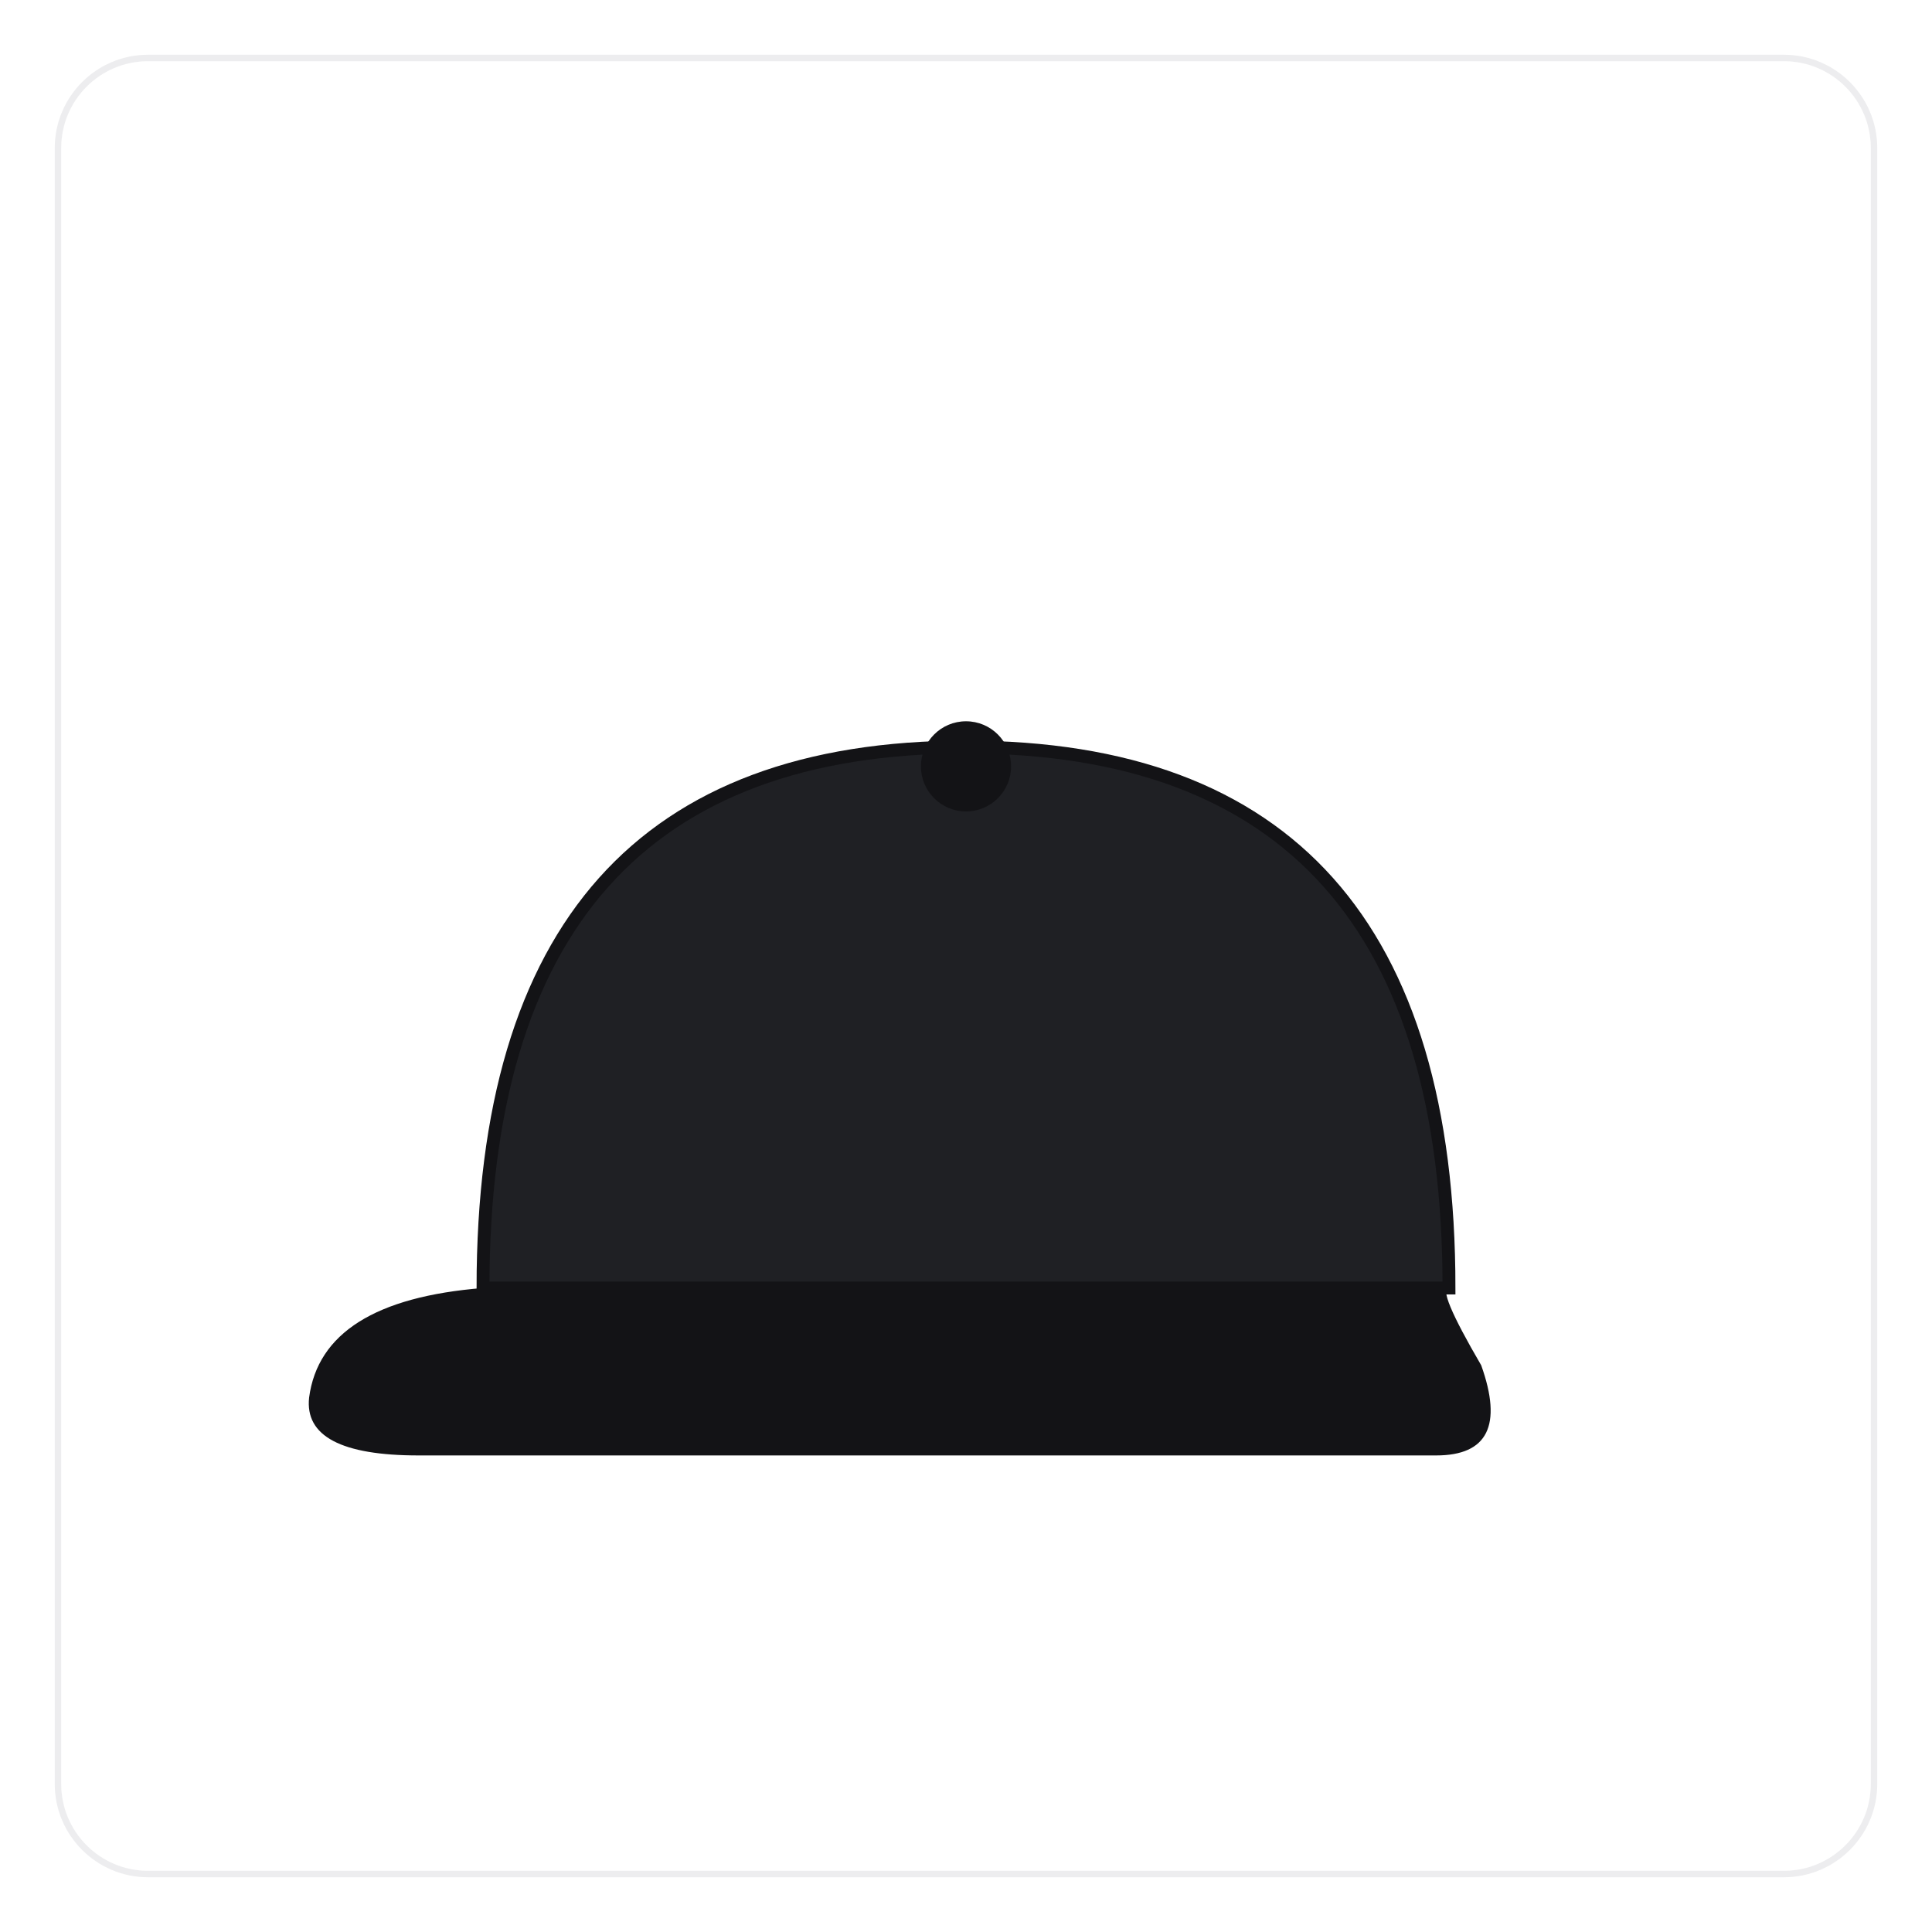
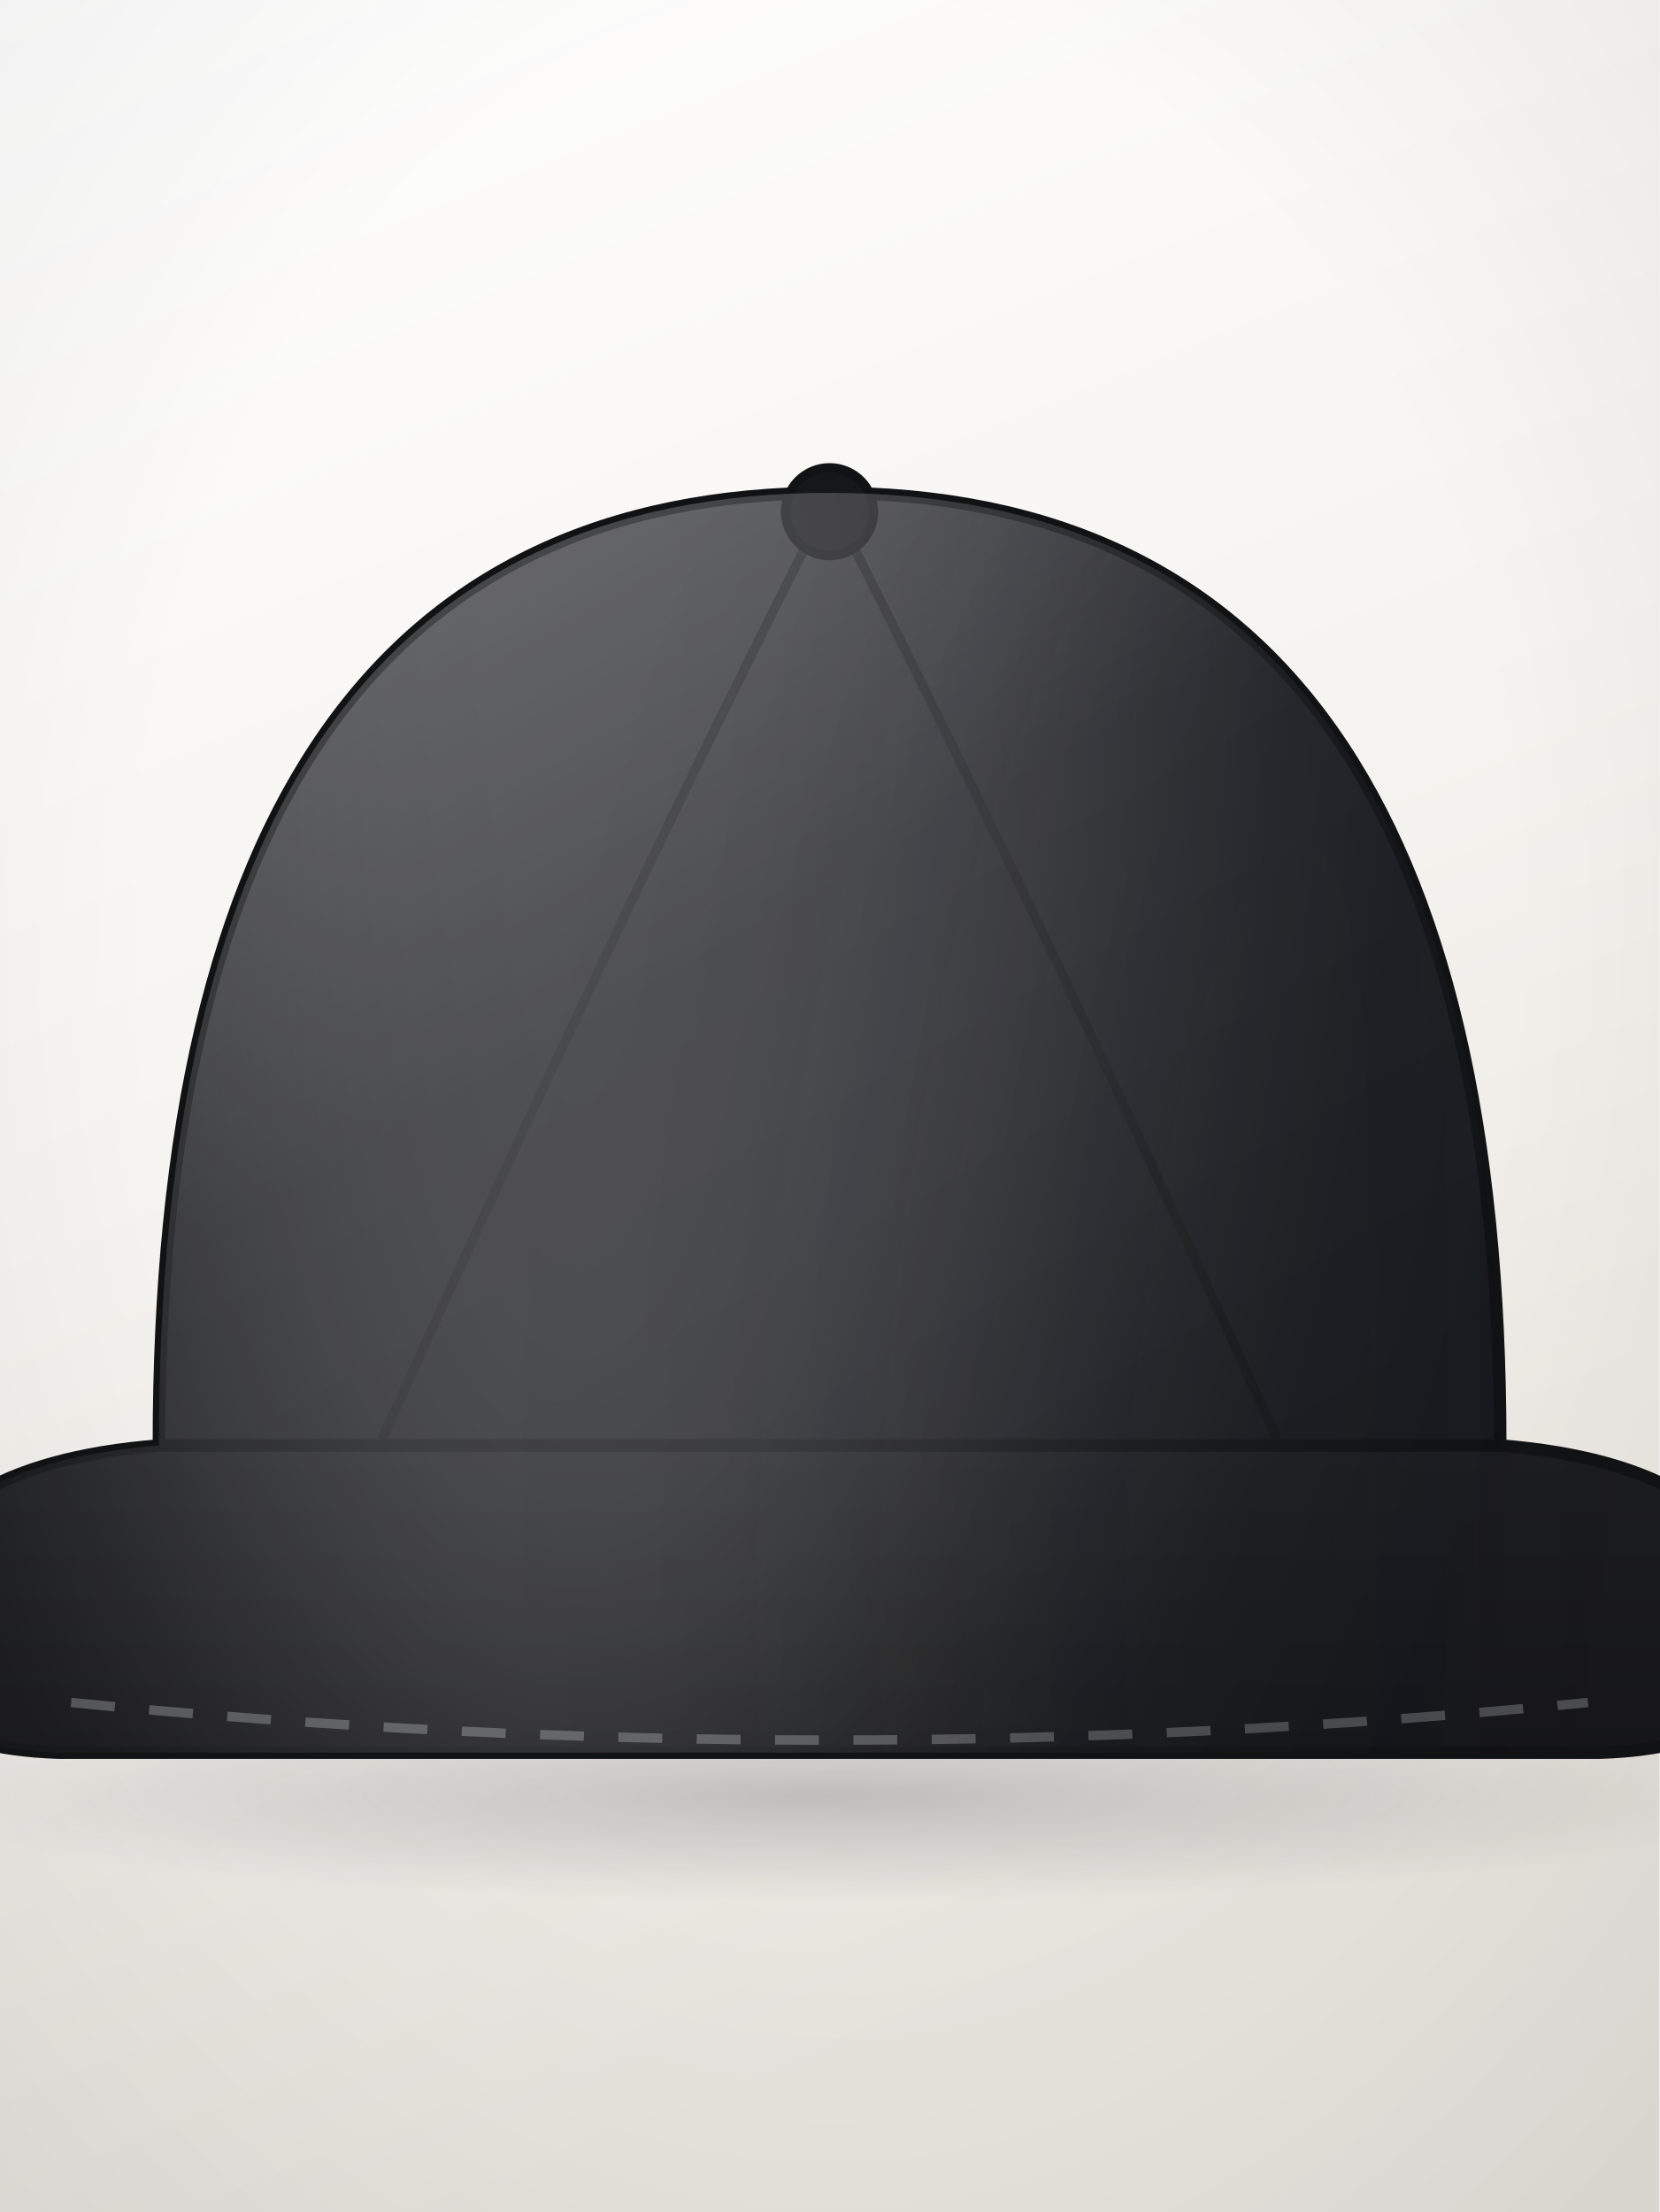
- <svg xmlns="http://www.w3.org/2000/svg" viewBox="0 0 600 600" width="600" height="600" role="img">
-   <defs />
-   <rect width="600" height="600" fill="#ffffff" />
-   <rect x="18" y="18" width="564" height="564" rx="28" fill="none" stroke="#1d2233" stroke-opacity="0.08" stroke-width="2" />
-   <path d="M150 400 Q150 232 300 232 Q450 232 450 400 Z" fill="#1f2024" stroke="#131316" stroke-width="4" />
-   <path d="M150 400 Q100 404 96 434 Q94 452 130 452 L446 452 Q470 452 460 424 Q446 400 450 400 Z" fill="#131316" />
-   <circle cx="300" cy="238" r="14" fill="#131316" />
+ <svg xmlns="http://www.w3.org/2000/svg" viewBox="0 0 900 1200" width="900" height="1200" role="img">
+   <defs>
+     <filter id="soft" x="-30%" y="-30%" width="160%" height="160%">
+       <feGaussianBlur stdDeviation="70" />
+     </filter>
+     <linearGradient id="bg" x1="0" y1="0" x2="0.3" y2="1">
+       <stop offset="0" stop-color="#ffffff" />
+       <stop offset="0.55" stop-color="#f5f3ef" />
+       <stop offset="1" stop-color="#e9e5df" />
+     </linearGradient>
+     <radialGradient id="vig" cx="0.5" cy="0.42" r="0.75">
+       <stop offset="0.55" stop-color="#000000" stop-opacity="0" />
+       <stop offset="1" stop-color="#000000" stop-opacity="0.07" />
+     </radialGradient>
+     <linearGradient id="fp8" x1="0.1" y1="0" x2="0.9" y2="1">
+       <stop offset="0" stop-color="#434447" />
+       <stop offset="0.45" stop-color="#1f2024" />
+       <stop offset="1" stop-color="#191a1e" />
+     </linearGradient>
+     <linearGradient id="rp8" x1="0" y1="0" x2="0" y2="1">
+       <stop offset="0" stop-color="#1c1d20" />
+       <stop offset="1" stop-color="#161619" />
+     </linearGradient>
+     <radialGradient id="shp8" cx="0.5" cy="0.5" r="0.5">
+       <stop offset="0" stop-color="#0b1220" stop-opacity="0.20" />
+       <stop offset="1" stop-color="#0b1220" stop-opacity="0" />
+     </radialGradient>
+     <clipPath id="clipp8">
+       <path d="M236 706 Q236 402 450 402 Q664 402 664 706 Z M236 706 Q160 712 150 760 Q144 802 204 804 L696 804 Q756 802 750 760 Q740 712 664 706 Z" />
+     </clipPath>
+   </defs>
+   <rect width="900" height="1200" fill="url(#bg)" />
+   <rect width="900" height="1200" fill="url(#vig)" />
+   <g transform="translate(-315.0,-416.0) scale(1.7)">
+     <ellipse cx="450" cy="818" rx="300" ry="34" fill="url(#shp8)" />
+     <path d="M236 706 Q236 402 450 402 Q664 402 664 706 Z" fill="url(#fp8)" stroke="#111214" stroke-width="4" />
+     <path d="M450 404 Q382 538 307.2 704" fill="none" stroke="#111214" stroke-width="3" opacity="0.6" />
+     <path d="M450 404 Q518 538 592.8 704" fill="none" stroke="#111214" stroke-width="3" opacity="0.6" />
+     <circle cx="450" cy="408" r="14" fill="#16171a" stroke="#111214" stroke-width="3" />
+     <path d="M236 706 Q160 712 150 760 Q144 802 204 804 L696 804 Q756 802 750 760 Q740 712 664 706 Z" fill="url(#rp8)" stroke="#111214" stroke-width="4" />
+     <path d="M208 788 Q450 812 692 788" fill="none" stroke="#626366" stroke-width="3" stroke-dasharray="14 11" opacity="0.75" />
+     <g clip-path="url(#clipp8)">
+       <ellipse cx="370" cy="430" rx="180" ry="420" fill="#ffffff" opacity="0.22" filter="url(#soft)" />
+       <ellipse cx="640" cy="760" rx="180" ry="440" fill="#0b1220" opacity="0.13" filter="url(#soft)" />
+     </g>
+   </g>
</svg>
